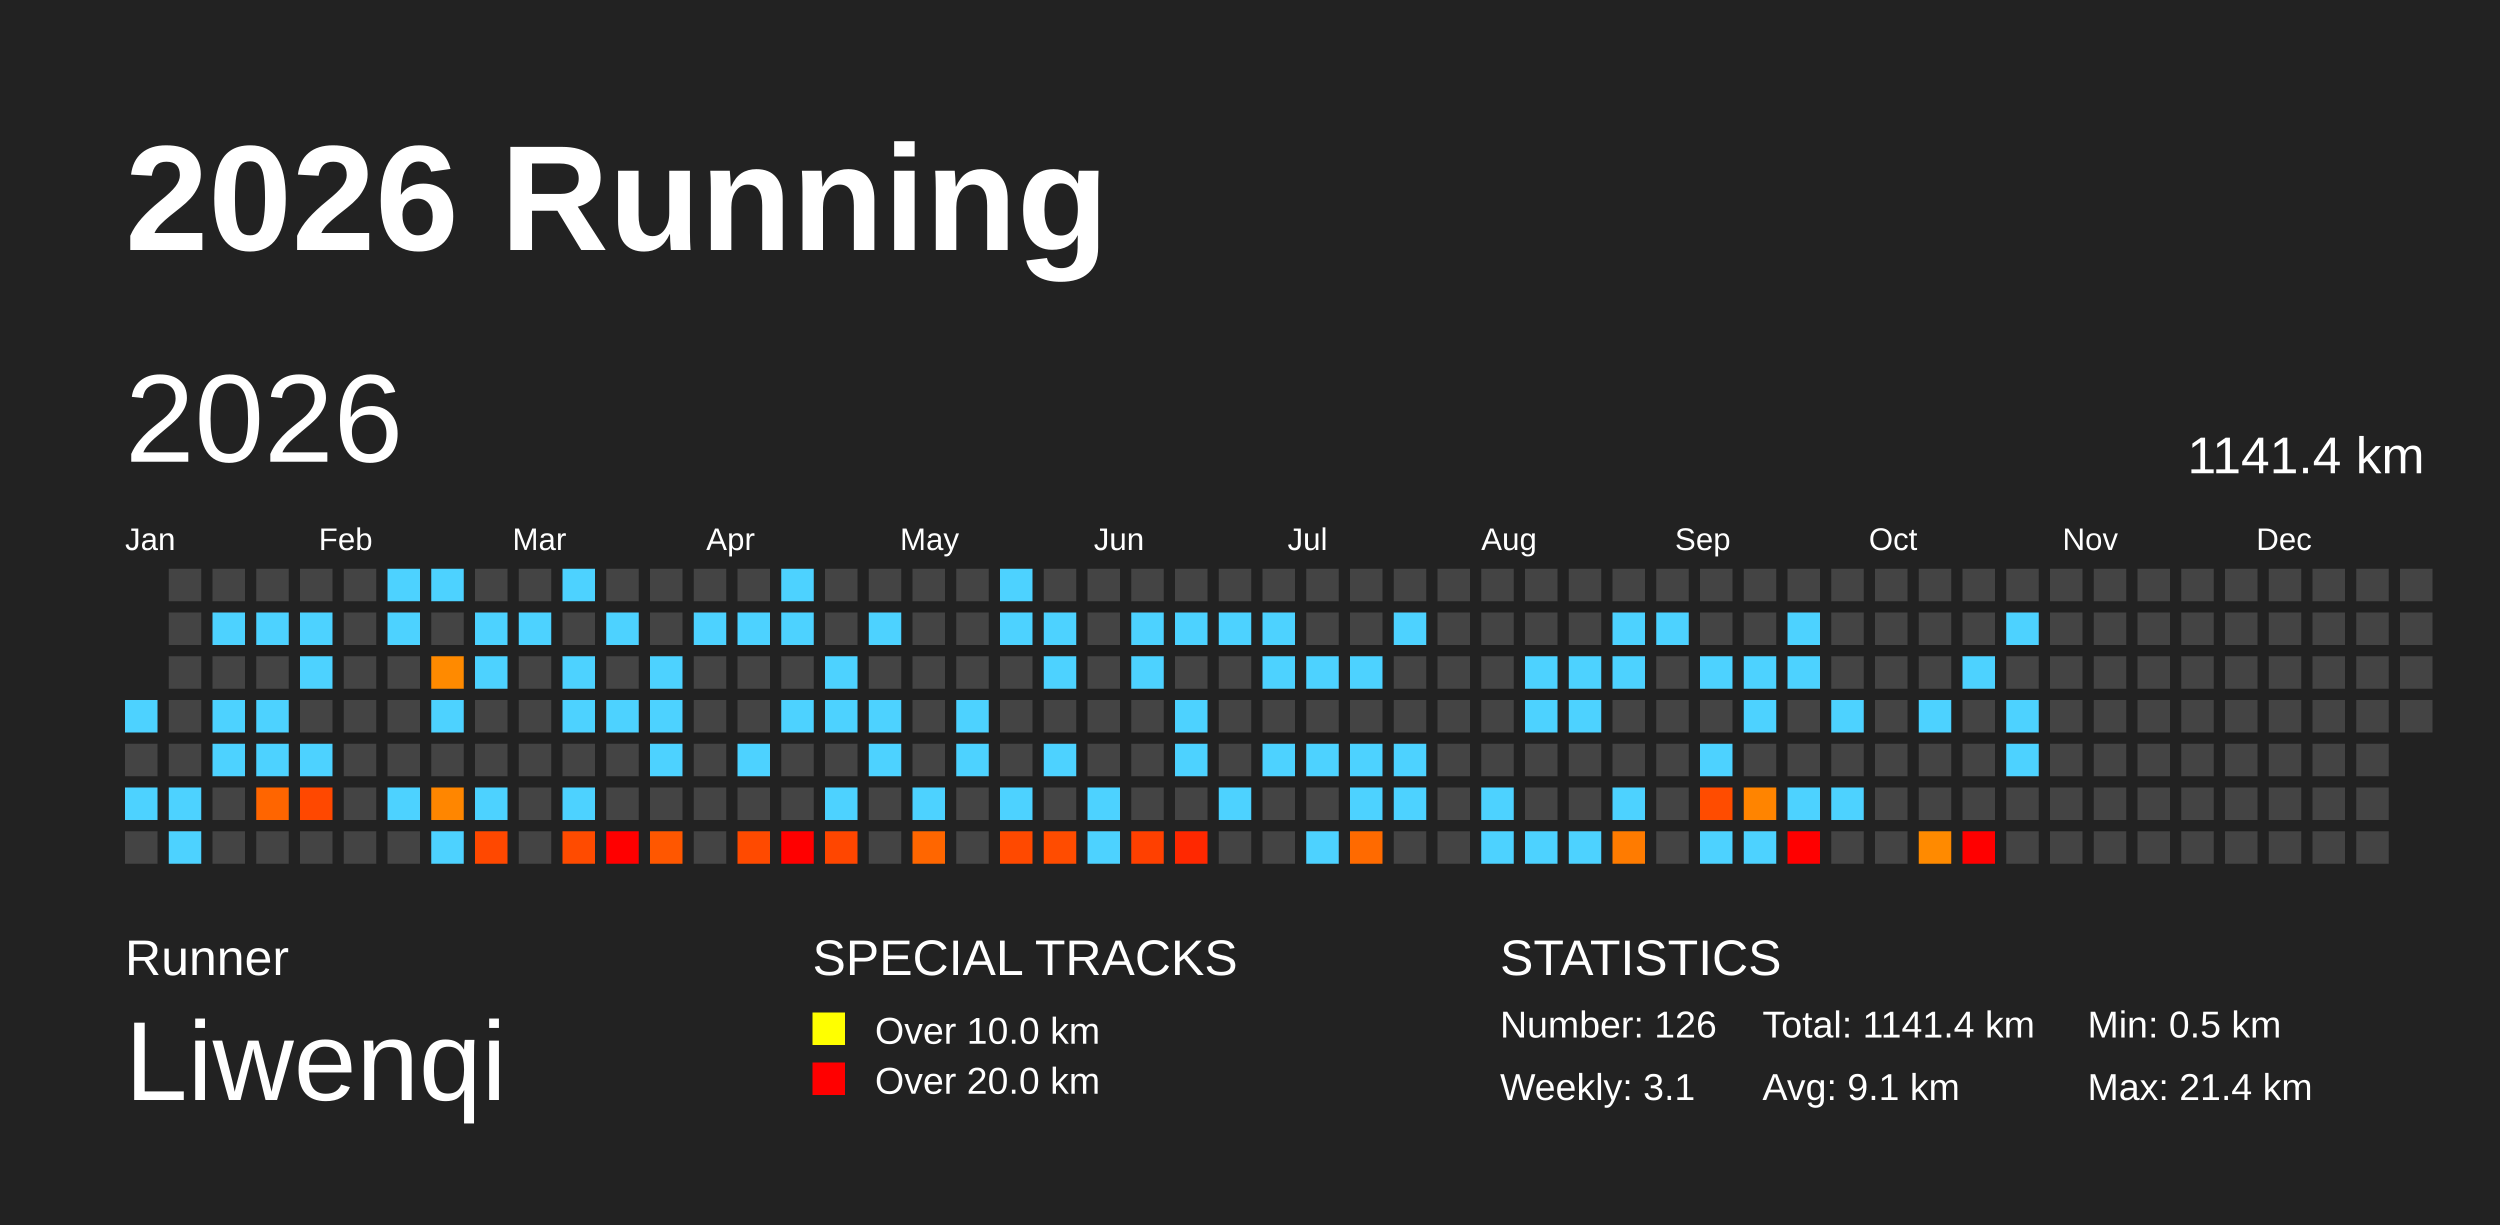
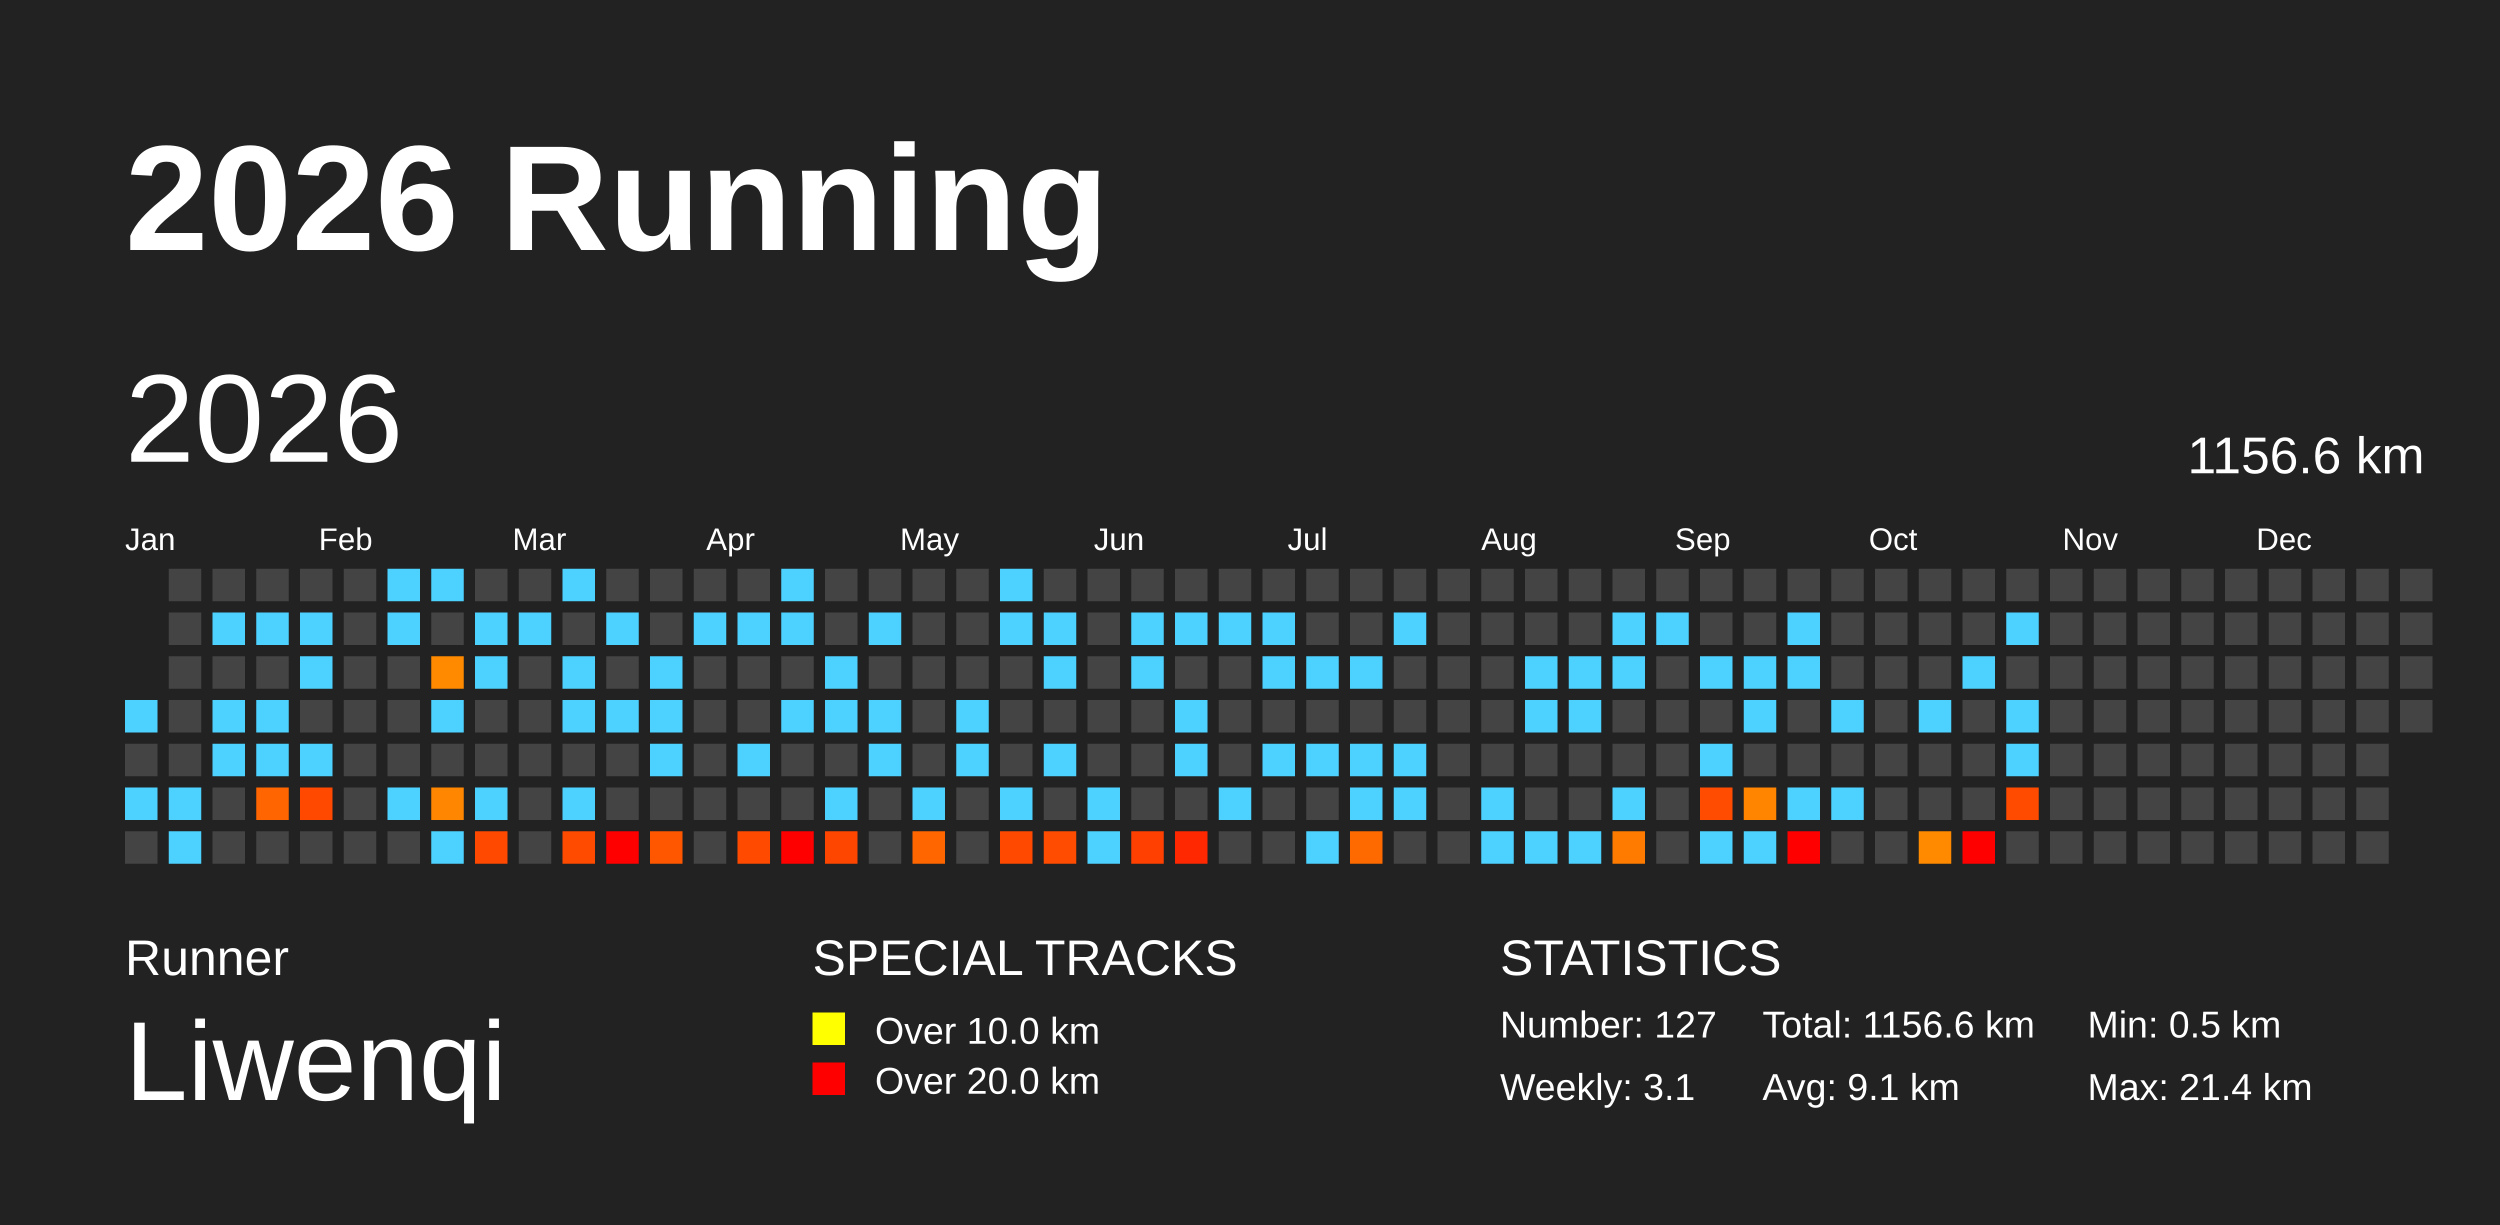
<svg xmlns="http://www.w3.org/2000/svg" baseProfile="full" height="98mm" version="1.1" viewBox="0,0,200,98" width="200mm">
  <defs />
  <rect fill="#222222" height="98" width="200" x="0" y="0" />
  <text fill="#FFFFFF" style="font-size:12px; font-family:Arial; font-weight:bold;" x="10" y="20">2026 Running</text>
  <text fill="#FFFFFF" style="font-size:4px; font-family:Arial" x="10" y="78">Runner</text>
  <text fill="#FFFFFF" style="font-size:9px; font-family:Arial" x="10" y="88">Liwenqi</text>
  <text fill="#FFFFFF" style="font-size:4px; font-family:Arial" x="65" y="78">SPECIAL TRACKS</text>
  <rect fill="yellow" height="2.6" width="2.6" x="65" y="81" />
  <text fill="#FFFFFF" style="font-size:3px; font-family:Arial" x="70" y="83.5">Over 10.0 km</text>
  <rect fill="red" height="2.6" width="2.6" x="65" y="85" />
  <text fill="#FFFFFF" style="font-size:3px; font-family:Arial" x="70" y="87.5">Over 20.0 km</text>
  <text fill="#FFFFFF" style="font-size:4px; font-family:Arial" x="120" y="78">STATISTICS</text>
-   <text fill="#FFFFFF" style="font-size:3px; font-family:Arial" x="120" y="83">Number: 126</text>
+   <text fill="#FFFFFF" style="font-size:3px; font-family:Arial" x="120" y="83">Number: 127</text>
  <text fill="#FFFFFF" style="font-size:3px; font-family:Arial" x="120" y="88">Weekly: 3.1</text>
-   <text fill="#FFFFFF" style="font-size:3px; font-family:Arial" x="141" y="83">Total: 1141.4 km</text>
+   <text fill="#FFFFFF" style="font-size:3px; font-family:Arial" x="141" y="83">Total: 1156.6 km</text>
  <text fill="#FFFFFF" style="font-size:3px; font-family:Arial" x="141" y="88">Avg: 9.1 km</text>
  <text fill="#FFFFFF" style="font-size:3px; font-family:Arial" x="167" y="83">Min: 0.5 km</text>
  <text fill="#FFFFFF" style="font-size:3px; font-family:Arial" x="167" y="88">Max: 21.4 km</text>
  <text dominant-baseline="hanging" fill="#FFFFFF" style="font-size:10.0px; font-family:Arial;" x="10" y="30">2026</text>
-   <text dominant-baseline="hanging" fill="#FFFFFF" style="font-size:4.125px; font-family:Arial;" x="175" y="35">1141.4 km</text>
+   <text dominant-baseline="hanging" fill="#FFFFFF" style="font-size:4.125px; font-family:Arial;" x="175" y="35">1156.6 km</text>
  <text fill="#FFFFFF" style="font-size:2.5px; font-family:Arial" x="10.0" y="44">Jan</text>
  <text fill="#FFFFFF" style="font-size:2.5px; font-family:Arial" x="25.5" y="44">Feb</text>
  <text fill="#FFFFFF" style="font-size:2.5px; font-family:Arial" x="41.0" y="44">Mar</text>
  <text fill="#FFFFFF" style="font-size:2.5px; font-family:Arial" x="56.5" y="44">Apr</text>
  <text fill="#FFFFFF" style="font-size:2.5px; font-family:Arial" x="72.0" y="44">May</text>
  <text fill="#FFFFFF" style="font-size:2.5px; font-family:Arial" x="87.5" y="44">Jun</text>
  <text fill="#FFFFFF" style="font-size:2.5px; font-family:Arial" x="103.0" y="44">Jul</text>
  <text fill="#FFFFFF" style="font-size:2.5px; font-family:Arial" x="118.5" y="44">Aug</text>
  <text fill="#FFFFFF" style="font-size:2.5px; font-family:Arial" x="134.0" y="44">Sep</text>
  <text fill="#FFFFFF" style="font-size:2.5px; font-family:Arial" x="149.5" y="44">Oct</text>
  <text fill="#FFFFFF" style="font-size:2.5px; font-family:Arial" x="165.0" y="44">Nov</text>
  <text fill="#FFFFFF" style="font-size:2.5px; font-family:Arial" x="180.5" y="44">Dec</text>
  <rect fill="#4dd2ff" height="2.6" width="2.6" x="10.0" y="56.0" />
  <rect fill="#444444" height="2.6" width="2.6" x="10.0" y="59.5" />
  <rect fill="#4dd2ff" height="2.6" width="2.6" x="10.0" y="63.0" />
  <rect fill="#444444" height="2.6" width="2.6" x="10.0" y="66.5" />
  <rect fill="#444444" height="2.6" width="2.6" x="13.5" y="45.5" />
  <rect fill="#444444" height="2.6" width="2.6" x="13.5" y="49.0" />
  <rect fill="#444444" height="2.6" width="2.6" x="13.5" y="52.5" />
  <rect fill="#444444" height="2.6" width="2.6" x="13.5" y="56.0" />
  <rect fill="#444444" height="2.6" width="2.6" x="13.5" y="59.5" />
  <rect fill="#4dd2ff" height="2.6" width="2.6" x="13.5" y="63.0" />
  <rect fill="#4dd2ff" height="2.6" width="2.6" x="13.5" y="66.5" />
  <rect fill="#444444" height="2.6" width="2.6" x="17.0" y="45.5" />
  <rect fill="#4dd2ff" height="2.6" width="2.6" x="17.0" y="49.0" />
  <rect fill="#444444" height="2.6" width="2.6" x="17.0" y="52.5" />
  <rect fill="#4dd2ff" height="2.6" width="2.6" x="17.0" y="56.0" />
  <rect fill="#4dd2ff" height="2.6" width="2.6" x="17.0" y="59.5" />
  <rect fill="#444444" height="2.6" width="2.6" x="17.0" y="63.0" />
  <rect fill="#444444" height="2.6" width="2.6" x="17.0" y="66.5" />
  <rect fill="#444444" height="2.6" width="2.6" x="20.5" y="45.5" />
  <rect fill="#4dd2ff" height="2.6" width="2.6" x="20.5" y="49.0" />
  <rect fill="#444444" height="2.6" width="2.6" x="20.5" y="52.5" />
  <rect fill="#4dd2ff" height="2.6" width="2.6" x="20.5" y="56.0" />
  <rect fill="#4dd2ff" height="2.6" width="2.6" x="20.5" y="59.5" />
  <rect fill="#ff6500" height="2.6" width="2.6" x="20.5" y="63.0" />
  <rect fill="#444444" height="2.6" width="2.6" x="20.5" y="66.5" />
  <rect fill="#444444" height="2.6" width="2.6" x="24.0" y="45.5" />
  <rect fill="#4dd2ff" height="2.6" width="2.6" x="24.0" y="49.0" />
  <rect fill="#4dd2ff" height="2.6" width="2.6" x="24.0" y="52.5" />
  <rect fill="#444444" height="2.6" width="2.6" x="24.0" y="56.0" />
  <rect fill="#4dd2ff" height="2.6" width="2.6" x="24.0" y="59.5" />
  <rect fill="#ff4800" height="2.6" width="2.6" x="24.0" y="63.0" />
  <rect fill="#444444" height="2.6" width="2.6" x="24.0" y="66.5" />
  <rect fill="#444444" height="2.6" width="2.6" x="27.5" y="45.5" />
  <rect fill="#444444" height="2.6" width="2.6" x="27.5" y="49.0" />
  <rect fill="#444444" height="2.6" width="2.6" x="27.5" y="52.5" />
  <rect fill="#444444" height="2.6" width="2.6" x="27.5" y="56.0" />
  <rect fill="#444444" height="2.6" width="2.6" x="27.5" y="59.5" />
  <rect fill="#444444" height="2.6" width="2.6" x="27.5" y="63.0" />
  <rect fill="#444444" height="2.6" width="2.6" x="27.5" y="66.5" />
  <rect fill="#4dd2ff" height="2.6" width="2.6" x="31.0" y="45.5" />
  <rect fill="#4dd2ff" height="2.6" width="2.6" x="31.0" y="49.0" />
  <rect fill="#444444" height="2.6" width="2.6" x="31.0" y="52.5" />
  <rect fill="#444444" height="2.6" width="2.6" x="31.0" y="56.0" />
  <rect fill="#444444" height="2.6" width="2.6" x="31.0" y="59.5" />
  <rect fill="#4dd2ff" height="2.6" width="2.6" x="31.0" y="63.0" />
  <rect fill="#444444" height="2.6" width="2.6" x="31.0" y="66.5" />
  <rect fill="#4dd2ff" height="2.6" width="2.6" x="34.5" y="45.5" />
  <rect fill="#444444" height="2.6" width="2.6" x="34.5" y="49.0" />
  <rect fill="#ff8a00" height="2.6" width="2.6" x="34.5" y="52.5" />
  <rect fill="#4dd2ff" height="2.6" width="2.6" x="34.5" y="56.0" />
  <rect fill="#444444" height="2.6" width="2.6" x="34.5" y="59.5" />
  <rect fill="#ff8600" height="2.6" width="2.6" x="34.5" y="63.0" />
  <rect fill="#4dd2ff" height="2.6" width="2.6" x="34.5" y="66.5" />
  <rect fill="#444444" height="2.6" width="2.6" x="38.0" y="45.5" />
  <rect fill="#4dd2ff" height="2.6" width="2.6" x="38.0" y="49.0" />
  <rect fill="#4dd2ff" height="2.6" width="2.6" x="38.0" y="52.5" />
  <rect fill="#444444" height="2.6" width="2.6" x="38.0" y="56.0" />
  <rect fill="#444444" height="2.6" width="2.6" x="38.0" y="59.5" />
  <rect fill="#4dd2ff" height="2.6" width="2.6" x="38.0" y="63.0" />
  <rect fill="#ff4800" height="2.6" width="2.6" x="38.0" y="66.5" />
  <rect fill="#444444" height="2.6" width="2.6" x="41.5" y="45.5" />
  <rect fill="#4dd2ff" height="2.6" width="2.6" x="41.5" y="49.0" />
  <rect fill="#444444" height="2.6" width="2.6" x="41.5" y="52.5" />
  <rect fill="#444444" height="2.6" width="2.6" x="41.5" y="56.0" />
  <rect fill="#444444" height="2.6" width="2.6" x="41.5" y="59.5" />
  <rect fill="#444444" height="2.6" width="2.6" x="41.5" y="63.0" />
  <rect fill="#444444" height="2.6" width="2.6" x="41.5" y="66.5" />
  <rect fill="#4dd2ff" height="2.6" width="2.6" x="45.0" y="45.5" />
  <rect fill="#444444" height="2.6" width="2.6" x="45.0" y="49.0" />
  <rect fill="#4dd2ff" height="2.6" width="2.6" x="45.0" y="52.5" />
  <rect fill="#4dd2ff" height="2.6" width="2.6" x="45.0" y="56.0" />
  <rect fill="#444444" height="2.6" width="2.6" x="45.0" y="59.5" />
  <rect fill="#4dd2ff" height="2.6" width="2.6" x="45.0" y="63.0" />
  <rect fill="#ff4b00" height="2.6" width="2.6" x="45.0" y="66.5" />
  <rect fill="#444444" height="2.6" width="2.6" x="48.5" y="45.5" />
  <rect fill="#4dd2ff" height="2.6" width="2.6" x="48.5" y="49.0" />
  <rect fill="#444444" height="2.6" width="2.6" x="48.5" y="52.5" />
  <rect fill="#4dd2ff" height="2.6" width="2.6" x="48.5" y="56.0" />
  <rect fill="#444444" height="2.6" width="2.6" x="48.5" y="59.5" />
  <rect fill="#444444" height="2.6" width="2.6" x="48.5" y="63.0" />
  <rect fill="red" height="2.6" width="2.6" x="48.5" y="66.5" />
  <rect fill="#444444" height="2.6" width="2.6" x="52.0" y="45.5" />
  <rect fill="#444444" height="2.6" width="2.6" x="52.0" y="49.0" />
  <rect fill="#4dd2ff" height="2.6" width="2.6" x="52.0" y="52.5" />
  <rect fill="#4dd2ff" height="2.6" width="2.6" x="52.0" y="56.0" />
  <rect fill="#4dd2ff" height="2.6" width="2.6" x="52.0" y="59.5" />
  <rect fill="#444444" height="2.6" width="2.6" x="52.0" y="63.0" />
  <rect fill="#ff5700" height="2.6" width="2.6" x="52.0" y="66.5" />
  <rect fill="#444444" height="2.6" width="2.6" x="55.5" y="45.5" />
  <rect fill="#4dd2ff" height="2.6" width="2.6" x="55.5" y="49.0" />
  <rect fill="#444444" height="2.6" width="2.6" x="55.5" y="52.5" />
  <rect fill="#444444" height="2.6" width="2.6" x="55.5" y="56.0" />
  <rect fill="#444444" height="2.6" width="2.6" x="55.5" y="59.5" />
  <rect fill="#444444" height="2.6" width="2.6" x="55.5" y="63.0" />
  <rect fill="#444444" height="2.6" width="2.6" x="55.5" y="66.5" />
  <rect fill="#444444" height="2.6" width="2.6" x="59.0" y="45.5" />
  <rect fill="#4dd2ff" height="2.6" width="2.6" x="59.0" y="49.0" />
  <rect fill="#444444" height="2.6" width="2.6" x="59.0" y="52.5" />
  <rect fill="#444444" height="2.6" width="2.6" x="59.0" y="56.0" />
  <rect fill="#4dd2ff" height="2.6" width="2.6" x="59.0" y="59.5" />
  <rect fill="#444444" height="2.6" width="2.6" x="59.0" y="63.0" />
  <rect fill="#ff4a00" height="2.6" width="2.6" x="59.0" y="66.5" />
  <rect fill="#4dd2ff" height="2.6" width="2.6" x="62.5" y="45.5" />
  <rect fill="#4dd2ff" height="2.6" width="2.6" x="62.5" y="49.0" />
  <rect fill="#444444" height="2.6" width="2.6" x="62.5" y="52.5" />
  <rect fill="#4dd2ff" height="2.6" width="2.6" x="62.5" y="56.0" />
  <rect fill="#444444" height="2.6" width="2.6" x="62.5" y="59.5" />
  <rect fill="#444444" height="2.6" width="2.6" x="62.5" y="63.0" />
  <rect fill="red" height="2.6" width="2.6" x="62.5" y="66.5" />
  <rect fill="#444444" height="2.6" width="2.6" x="66.0" y="45.5" />
  <rect fill="#444444" height="2.6" width="2.6" x="66.0" y="49.0" />
  <rect fill="#4dd2ff" height="2.6" width="2.6" x="66.0" y="52.5" />
  <rect fill="#4dd2ff" height="2.6" width="2.6" x="66.0" y="56.0" />
  <rect fill="#444444" height="2.6" width="2.6" x="66.0" y="59.5" />
  <rect fill="#4dd2ff" height="2.6" width="2.6" x="66.0" y="63.0" />
  <rect fill="#ff4600" height="2.6" width="2.6" x="66.0" y="66.5" />
  <rect fill="#444444" height="2.6" width="2.6" x="69.5" y="45.5" />
  <rect fill="#4dd2ff" height="2.6" width="2.6" x="69.5" y="49.0" />
  <rect fill="#444444" height="2.6" width="2.6" x="69.5" y="52.5" />
  <rect fill="#4dd2ff" height="2.6" width="2.6" x="69.5" y="56.0" />
  <rect fill="#4dd2ff" height="2.6" width="2.6" x="69.5" y="59.5" />
  <rect fill="#444444" height="2.6" width="2.6" x="69.5" y="63.0" />
  <rect fill="#444444" height="2.6" width="2.6" x="69.5" y="66.5" />
  <rect fill="#444444" height="2.6" width="2.6" x="73.0" y="45.5" />
  <rect fill="#444444" height="2.6" width="2.6" x="73.0" y="49.0" />
  <rect fill="#444444" height="2.6" width="2.6" x="73.0" y="52.5" />
  <rect fill="#444444" height="2.6" width="2.6" x="73.0" y="56.0" />
  <rect fill="#444444" height="2.6" width="2.6" x="73.0" y="59.5" />
  <rect fill="#4dd2ff" height="2.6" width="2.6" x="73.0" y="63.0" />
  <rect fill="#ff6600" height="2.6" width="2.6" x="73.0" y="66.5" />
  <rect fill="#444444" height="2.6" width="2.6" x="76.5" y="45.5" />
  <rect fill="#444444" height="2.6" width="2.6" x="76.5" y="49.0" />
  <rect fill="#444444" height="2.6" width="2.6" x="76.5" y="52.5" />
  <rect fill="#4dd2ff" height="2.6" width="2.6" x="76.5" y="56.0" />
  <rect fill="#4dd2ff" height="2.6" width="2.6" x="76.5" y="59.5" />
  <rect fill="#444444" height="2.6" width="2.6" x="76.5" y="63.0" />
  <rect fill="#444444" height="2.6" width="2.6" x="76.5" y="66.5" />
  <rect fill="#4dd2ff" height="2.6" width="2.6" x="80.0" y="45.5" />
  <rect fill="#4dd2ff" height="2.6" width="2.6" x="80.0" y="49.0" />
  <rect fill="#444444" height="2.6" width="2.6" x="80.0" y="52.5" />
  <rect fill="#444444" height="2.6" width="2.6" x="80.0" y="56.0" />
  <rect fill="#444444" height="2.6" width="2.6" x="80.0" y="59.5" />
  <rect fill="#4dd2ff" height="2.6" width="2.6" x="80.0" y="63.0" />
  <rect fill="#ff4900" height="2.6" width="2.6" x="80.0" y="66.5" />
  <rect fill="#444444" height="2.6" width="2.6" x="83.5" y="45.5" />
  <rect fill="#4dd2ff" height="2.6" width="2.6" x="83.5" y="49.0" />
  <rect fill="#4dd2ff" height="2.6" width="2.6" x="83.5" y="52.5" />
  <rect fill="#444444" height="2.6" width="2.6" x="83.5" y="56.0" />
  <rect fill="#4dd2ff" height="2.6" width="2.6" x="83.5" y="59.5" />
  <rect fill="#444444" height="2.6" width="2.6" x="83.5" y="63.0" />
  <rect fill="#ff4c00" height="2.6" width="2.6" x="83.5" y="66.5" />
  <rect fill="#444444" height="2.6" width="2.6" x="87.0" y="45.5" />
  <rect fill="#444444" height="2.6" width="2.6" x="87.0" y="49.0" />
  <rect fill="#444444" height="2.6" width="2.6" x="87.0" y="52.5" />
  <rect fill="#444444" height="2.6" width="2.6" x="87.0" y="56.0" />
  <rect fill="#444444" height="2.6" width="2.6" x="87.0" y="59.5" />
  <rect fill="#4dd2ff" height="2.6" width="2.6" x="87.0" y="63.0" />
  <rect fill="#4dd2ff" height="2.6" width="2.6" x="87.0" y="66.5" />
  <rect fill="#444444" height="2.6" width="2.6" x="90.5" y="45.5" />
  <rect fill="#4dd2ff" height="2.6" width="2.6" x="90.5" y="49.0" />
  <rect fill="#4dd2ff" height="2.6" width="2.6" x="90.5" y="52.5" />
  <rect fill="#444444" height="2.6" width="2.6" x="90.5" y="56.0" />
  <rect fill="#444444" height="2.6" width="2.6" x="90.5" y="59.5" />
  <rect fill="#444444" height="2.6" width="2.6" x="90.5" y="63.0" />
  <rect fill="#ff4000" height="2.6" width="2.6" x="90.5" y="66.5" />
  <rect fill="#444444" height="2.6" width="2.6" x="94.0" y="45.5" />
  <rect fill="#4dd2ff" height="2.6" width="2.6" x="94.0" y="49.0" />
  <rect fill="#444444" height="2.6" width="2.6" x="94.0" y="52.5" />
  <rect fill="#4dd2ff" height="2.6" width="2.6" x="94.0" y="56.0" />
  <rect fill="#4dd2ff" height="2.6" width="2.6" x="94.0" y="59.5" />
  <rect fill="#444444" height="2.6" width="2.6" x="94.0" y="63.0" />
  <rect fill="#ff2800" height="2.6" width="2.6" x="94.0" y="66.5" />
  <rect fill="#444444" height="2.6" width="2.6" x="97.5" y="45.5" />
  <rect fill="#4dd2ff" height="2.6" width="2.6" x="97.5" y="49.0" />
  <rect fill="#444444" height="2.6" width="2.6" x="97.5" y="52.5" />
  <rect fill="#444444" height="2.6" width="2.6" x="97.5" y="56.0" />
  <rect fill="#444444" height="2.6" width="2.6" x="97.5" y="59.5" />
  <rect fill="#4dd2ff" height="2.6" width="2.6" x="97.5" y="63.0" />
  <rect fill="#444444" height="2.6" width="2.6" x="97.5" y="66.5" />
  <rect fill="#444444" height="2.6" width="2.6" x="101.0" y="45.5" />
  <rect fill="#4dd2ff" height="2.6" width="2.6" x="101.0" y="49.0" />
  <rect fill="#4dd2ff" height="2.6" width="2.6" x="101.0" y="52.5" />
  <rect fill="#444444" height="2.6" width="2.6" x="101.0" y="56.0" />
  <rect fill="#4dd2ff" height="2.6" width="2.6" x="101.0" y="59.5" />
  <rect fill="#444444" height="2.6" width="2.6" x="101.0" y="63.0" />
  <rect fill="#444444" height="2.6" width="2.6" x="101.0" y="66.5" />
  <rect fill="#444444" height="2.6" width="2.6" x="104.5" y="45.5" />
  <rect fill="#444444" height="2.6" width="2.6" x="104.5" y="49.0" />
  <rect fill="#4dd2ff" height="2.6" width="2.6" x="104.5" y="52.5" />
  <rect fill="#444444" height="2.6" width="2.6" x="104.5" y="56.0" />
  <rect fill="#4dd2ff" height="2.6" width="2.6" x="104.5" y="59.5" />
  <rect fill="#444444" height="2.6" width="2.6" x="104.5" y="63.0" />
  <rect fill="#4dd2ff" height="2.6" width="2.6" x="104.5" y="66.5" />
  <rect fill="#444444" height="2.6" width="2.6" x="108.0" y="45.5" />
  <rect fill="#444444" height="2.6" width="2.6" x="108.0" y="49.0" />
  <rect fill="#4dd2ff" height="2.6" width="2.6" x="108.0" y="52.5" />
  <rect fill="#444444" height="2.6" width="2.6" x="108.0" y="56.0" />
  <rect fill="#4dd2ff" height="2.6" width="2.6" x="108.0" y="59.5" />
  <rect fill="#4dd2ff" height="2.6" width="2.6" x="108.0" y="63.0" />
  <rect fill="#ff6a00" height="2.6" width="2.6" x="108.0" y="66.5" />
  <rect fill="#444444" height="2.6" width="2.6" x="111.5" y="45.5" />
  <rect fill="#4dd2ff" height="2.6" width="2.6" x="111.5" y="49.0" />
  <rect fill="#444444" height="2.6" width="2.6" x="111.5" y="52.5" />
  <rect fill="#444444" height="2.6" width="2.6" x="111.5" y="56.0" />
  <rect fill="#4dd2ff" height="2.6" width="2.6" x="111.5" y="59.5" />
  <rect fill="#4dd2ff" height="2.6" width="2.6" x="111.5" y="63.0" />
  <rect fill="#444444" height="2.6" width="2.6" x="111.5" y="66.5" />
  <rect fill="#444444" height="2.6" width="2.6" x="115.0" y="45.5" />
  <rect fill="#444444" height="2.6" width="2.6" x="115.0" y="49.0" />
  <rect fill="#444444" height="2.6" width="2.6" x="115.0" y="52.5" />
  <rect fill="#444444" height="2.6" width="2.6" x="115.0" y="56.0" />
  <rect fill="#444444" height="2.6" width="2.6" x="115.0" y="59.5" />
  <rect fill="#444444" height="2.6" width="2.6" x="115.0" y="63.0" />
  <rect fill="#444444" height="2.6" width="2.6" x="115.0" y="66.5" />
  <rect fill="#444444" height="2.6" width="2.6" x="118.5" y="45.5" />
  <rect fill="#444444" height="2.6" width="2.6" x="118.5" y="49.0" />
  <rect fill="#444444" height="2.6" width="2.6" x="118.5" y="52.5" />
  <rect fill="#444444" height="2.6" width="2.6" x="118.5" y="56.0" />
  <rect fill="#444444" height="2.6" width="2.6" x="118.5" y="59.5" />
  <rect fill="#4dd2ff" height="2.6" width="2.6" x="118.5" y="63.0" />
  <rect fill="#4dd2ff" height="2.6" width="2.6" x="118.5" y="66.5" />
  <rect fill="#444444" height="2.6" width="2.6" x="122.0" y="45.5" />
  <rect fill="#444444" height="2.6" width="2.6" x="122.0" y="49.0" />
  <rect fill="#4dd2ff" height="2.6" width="2.6" x="122.0" y="52.5" />
  <rect fill="#4dd2ff" height="2.6" width="2.6" x="122.0" y="56.0" />
  <rect fill="#444444" height="2.6" width="2.6" x="122.0" y="59.5" />
  <rect fill="#444444" height="2.6" width="2.6" x="122.0" y="63.0" />
  <rect fill="#4dd2ff" height="2.6" width="2.6" x="122.0" y="66.5" />
  <rect fill="#444444" height="2.6" width="2.6" x="125.5" y="45.5" />
  <rect fill="#444444" height="2.6" width="2.6" x="125.5" y="49.0" />
  <rect fill="#4dd2ff" height="2.6" width="2.6" x="125.5" y="52.5" />
  <rect fill="#4dd2ff" height="2.6" width="2.6" x="125.5" y="56.0" />
  <rect fill="#444444" height="2.6" width="2.6" x="125.5" y="59.5" />
  <rect fill="#444444" height="2.6" width="2.6" x="125.5" y="63.0" />
  <rect fill="#4dd2ff" height="2.6" width="2.6" x="125.5" y="66.5" />
  <rect fill="#444444" height="2.6" width="2.6" x="129.0" y="45.5" />
  <rect fill="#4dd2ff" height="2.6" width="2.6" x="129.0" y="49.0" />
  <rect fill="#4dd2ff" height="2.6" width="2.6" x="129.0" y="52.5" />
  <rect fill="#444444" height="2.6" width="2.6" x="129.0" y="56.0" />
  <rect fill="#444444" height="2.6" width="2.6" x="129.0" y="59.5" />
  <rect fill="#4dd2ff" height="2.6" width="2.6" x="129.0" y="63.0" />
  <rect fill="#ff7b00" height="2.6" width="2.6" x="129.0" y="66.5" />
  <rect fill="#444444" height="2.6" width="2.6" x="132.5" y="45.5" />
  <rect fill="#4dd2ff" height="2.6" width="2.6" x="132.5" y="49.0" />
  <rect fill="#444444" height="2.6" width="2.6" x="132.5" y="52.5" />
  <rect fill="#444444" height="2.6" width="2.6" x="132.5" y="56.0" />
  <rect fill="#444444" height="2.6" width="2.6" x="132.5" y="59.5" />
  <rect fill="#444444" height="2.6" width="2.6" x="132.5" y="63.0" />
  <rect fill="#444444" height="2.6" width="2.6" x="132.5" y="66.5" />
  <rect fill="#444444" height="2.6" width="2.6" x="136.0" y="45.5" />
  <rect fill="#444444" height="2.6" width="2.6" x="136.0" y="49.0" />
  <rect fill="#4dd2ff" height="2.6" width="2.6" x="136.0" y="52.5" />
  <rect fill="#444444" height="2.6" width="2.6" x="136.0" y="56.0" />
  <rect fill="#4dd2ff" height="2.6" width="2.6" x="136.0" y="59.5" />
  <rect fill="#ff4c00" height="2.6" width="2.6" x="136.0" y="63.0" />
  <rect fill="#4dd2ff" height="2.6" width="2.6" x="136.0" y="66.5" />
  <rect fill="#444444" height="2.6" width="2.6" x="139.5" y="45.5" />
  <rect fill="#444444" height="2.6" width="2.6" x="139.5" y="49.0" />
  <rect fill="#4dd2ff" height="2.6" width="2.6" x="139.5" y="52.5" />
  <rect fill="#4dd2ff" height="2.6" width="2.6" x="139.5" y="56.0" />
  <rect fill="#444444" height="2.6" width="2.6" x="139.5" y="59.5" />
  <rect fill="#ff8400" height="2.6" width="2.6" x="139.5" y="63.0" />
  <rect fill="#4dd2ff" height="2.6" width="2.6" x="139.5" y="66.5" />
  <rect fill="#444444" height="2.6" width="2.6" x="143.0" y="45.5" />
  <rect fill="#4dd2ff" height="2.6" width="2.6" x="143.0" y="49.0" />
  <rect fill="#4dd2ff" height="2.6" width="2.6" x="143.0" y="52.5" />
  <rect fill="#444444" height="2.6" width="2.6" x="143.0" y="56.0" />
  <rect fill="#444444" height="2.6" width="2.6" x="143.0" y="59.5" />
  <rect fill="#4dd2ff" height="2.6" width="2.6" x="143.0" y="63.0" />
  <rect fill="red" height="2.6" width="2.6" x="143.0" y="66.5" />
  <rect fill="#444444" height="2.6" width="2.6" x="146.5" y="45.5" />
  <rect fill="#444444" height="2.6" width="2.6" x="146.5" y="49.0" />
  <rect fill="#444444" height="2.6" width="2.6" x="146.5" y="52.5" />
  <rect fill="#4dd2ff" height="2.6" width="2.6" x="146.5" y="56.0" />
  <rect fill="#444444" height="2.6" width="2.6" x="146.5" y="59.5" />
  <rect fill="#4dd2ff" height="2.6" width="2.6" x="146.5" y="63.0" />
  <rect fill="#444444" height="2.6" width="2.6" x="146.5" y="66.5" />
  <rect fill="#444444" height="2.6" width="2.6" x="150.0" y="45.5" />
  <rect fill="#444444" height="2.6" width="2.6" x="150.0" y="49.0" />
  <rect fill="#444444" height="2.6" width="2.6" x="150.0" y="52.5" />
  <rect fill="#444444" height="2.6" width="2.6" x="150.0" y="56.0" />
  <rect fill="#444444" height="2.6" width="2.6" x="150.0" y="59.5" />
  <rect fill="#444444" height="2.6" width="2.6" x="150.0" y="63.0" />
  <rect fill="#444444" height="2.6" width="2.6" x="150.0" y="66.5" />
  <rect fill="#444444" height="2.6" width="2.6" x="153.5" y="45.5" />
  <rect fill="#444444" height="2.6" width="2.6" x="153.5" y="49.0" />
  <rect fill="#444444" height="2.6" width="2.6" x="153.5" y="52.5" />
  <rect fill="#4dd2ff" height="2.6" width="2.6" x="153.5" y="56.0" />
  <rect fill="#444444" height="2.6" width="2.6" x="153.5" y="59.5" />
  <rect fill="#444444" height="2.6" width="2.6" x="153.5" y="63.0" />
  <rect fill="#ff8a00" height="2.6" width="2.6" x="153.5" y="66.5" />
  <rect fill="#444444" height="2.6" width="2.6" x="157.0" y="45.5" />
  <rect fill="#444444" height="2.6" width="2.6" x="157.0" y="49.0" />
  <rect fill="#4dd2ff" height="2.6" width="2.6" x="157.0" y="52.5" />
  <rect fill="#444444" height="2.6" width="2.6" x="157.0" y="56.0" />
  <rect fill="#444444" height="2.6" width="2.6" x="157.0" y="59.5" />
  <rect fill="#444444" height="2.6" width="2.6" x="157.0" y="63.0" />
  <rect fill="red" height="2.6" width="2.6" x="157.0" y="66.5" />
  <rect fill="#444444" height="2.6" width="2.6" x="160.5" y="45.5" />
  <rect fill="#4dd2ff" height="2.6" width="2.6" x="160.5" y="49.0" />
  <rect fill="#444444" height="2.6" width="2.6" x="160.5" y="52.5" />
  <rect fill="#4dd2ff" height="2.6" width="2.6" x="160.5" y="56.0" />
  <rect fill="#4dd2ff" height="2.6" width="2.6" x="160.5" y="59.5" />
-   <rect fill="#444444" height="2.6" width="2.6" x="160.5" y="63.0" />
+   <rect fill="#ff4b00" height="2.6" width="2.6" x="160.5" y="63.0" />
  <rect fill="#444444" height="2.6" width="2.6" x="160.5" y="66.5" />
  <rect fill="#444444" height="2.6" width="2.6" x="164.0" y="45.5" />
  <rect fill="#444444" height="2.6" width="2.6" x="164.0" y="49.0" />
  <rect fill="#444444" height="2.6" width="2.6" x="164.0" y="52.5" />
  <rect fill="#444444" height="2.6" width="2.6" x="164.0" y="56.0" />
  <rect fill="#444444" height="2.6" width="2.6" x="164.0" y="59.5" />
  <rect fill="#444444" height="2.6" width="2.6" x="164.0" y="63.0" />
  <rect fill="#444444" height="2.6" width="2.6" x="164.0" y="66.5" />
  <rect fill="#444444" height="2.6" width="2.6" x="167.5" y="45.5" />
  <rect fill="#444444" height="2.6" width="2.6" x="167.5" y="49.0" />
  <rect fill="#444444" height="2.6" width="2.6" x="167.5" y="52.5" />
  <rect fill="#444444" height="2.6" width="2.6" x="167.5" y="56.0" />
  <rect fill="#444444" height="2.6" width="2.6" x="167.5" y="59.5" />
  <rect fill="#444444" height="2.6" width="2.6" x="167.5" y="63.0" />
  <rect fill="#444444" height="2.6" width="2.6" x="167.5" y="66.5" />
  <rect fill="#444444" height="2.6" width="2.6" x="171.0" y="45.5" />
  <rect fill="#444444" height="2.6" width="2.6" x="171.0" y="49.0" />
  <rect fill="#444444" height="2.6" width="2.6" x="171.0" y="52.5" />
  <rect fill="#444444" height="2.6" width="2.6" x="171.0" y="56.0" />
  <rect fill="#444444" height="2.6" width="2.6" x="171.0" y="59.5" />
  <rect fill="#444444" height="2.6" width="2.6" x="171.0" y="63.0" />
  <rect fill="#444444" height="2.6" width="2.6" x="171.0" y="66.5" />
  <rect fill="#444444" height="2.6" width="2.6" x="174.5" y="45.5" />
  <rect fill="#444444" height="2.6" width="2.6" x="174.5" y="49.0" />
  <rect fill="#444444" height="2.6" width="2.6" x="174.5" y="52.5" />
  <rect fill="#444444" height="2.6" width="2.6" x="174.5" y="56.0" />
  <rect fill="#444444" height="2.6" width="2.6" x="174.5" y="59.5" />
  <rect fill="#444444" height="2.6" width="2.6" x="174.5" y="63.0" />
  <rect fill="#444444" height="2.6" width="2.6" x="174.5" y="66.5" />
  <rect fill="#444444" height="2.6" width="2.6" x="178.0" y="45.5" />
  <rect fill="#444444" height="2.6" width="2.6" x="178.0" y="49.0" />
  <rect fill="#444444" height="2.6" width="2.6" x="178.0" y="52.5" />
  <rect fill="#444444" height="2.6" width="2.6" x="178.0" y="56.0" />
  <rect fill="#444444" height="2.6" width="2.6" x="178.0" y="59.5" />
  <rect fill="#444444" height="2.6" width="2.6" x="178.0" y="63.0" />
  <rect fill="#444444" height="2.6" width="2.6" x="178.0" y="66.5" />
  <rect fill="#444444" height="2.6" width="2.6" x="181.5" y="45.5" />
  <rect fill="#444444" height="2.6" width="2.6" x="181.5" y="49.0" />
  <rect fill="#444444" height="2.6" width="2.6" x="181.5" y="52.5" />
  <rect fill="#444444" height="2.6" width="2.6" x="181.5" y="56.0" />
  <rect fill="#444444" height="2.6" width="2.6" x="181.5" y="59.5" />
  <rect fill="#444444" height="2.6" width="2.6" x="181.5" y="63.0" />
  <rect fill="#444444" height="2.6" width="2.6" x="181.5" y="66.5" />
  <rect fill="#444444" height="2.6" width="2.6" x="185.0" y="45.5" />
  <rect fill="#444444" height="2.6" width="2.6" x="185.0" y="49.0" />
  <rect fill="#444444" height="2.6" width="2.6" x="185.0" y="52.5" />
  <rect fill="#444444" height="2.6" width="2.6" x="185.0" y="56.0" />
  <rect fill="#444444" height="2.6" width="2.6" x="185.0" y="59.5" />
  <rect fill="#444444" height="2.6" width="2.6" x="185.0" y="63.0" />
  <rect fill="#444444" height="2.6" width="2.6" x="185.0" y="66.5" />
  <rect fill="#444444" height="2.6" width="2.6" x="188.5" y="45.5" />
  <rect fill="#444444" height="2.6" width="2.6" x="188.5" y="49.0" />
  <rect fill="#444444" height="2.6" width="2.6" x="188.5" y="52.5" />
  <rect fill="#444444" height="2.6" width="2.6" x="188.5" y="56.0" />
  <rect fill="#444444" height="2.6" width="2.6" x="188.5" y="59.5" />
  <rect fill="#444444" height="2.6" width="2.6" x="188.5" y="63.0" />
  <rect fill="#444444" height="2.6" width="2.6" x="188.5" y="66.5" />
  <rect fill="#444444" height="2.6" width="2.6" x="192.0" y="45.5" />
  <rect fill="#444444" height="2.6" width="2.6" x="192.0" y="49.0" />
  <rect fill="#444444" height="2.6" width="2.6" x="192.0" y="52.5" />
  <rect fill="#444444" height="2.6" width="2.6" x="192.0" y="56.0" />
</svg>
